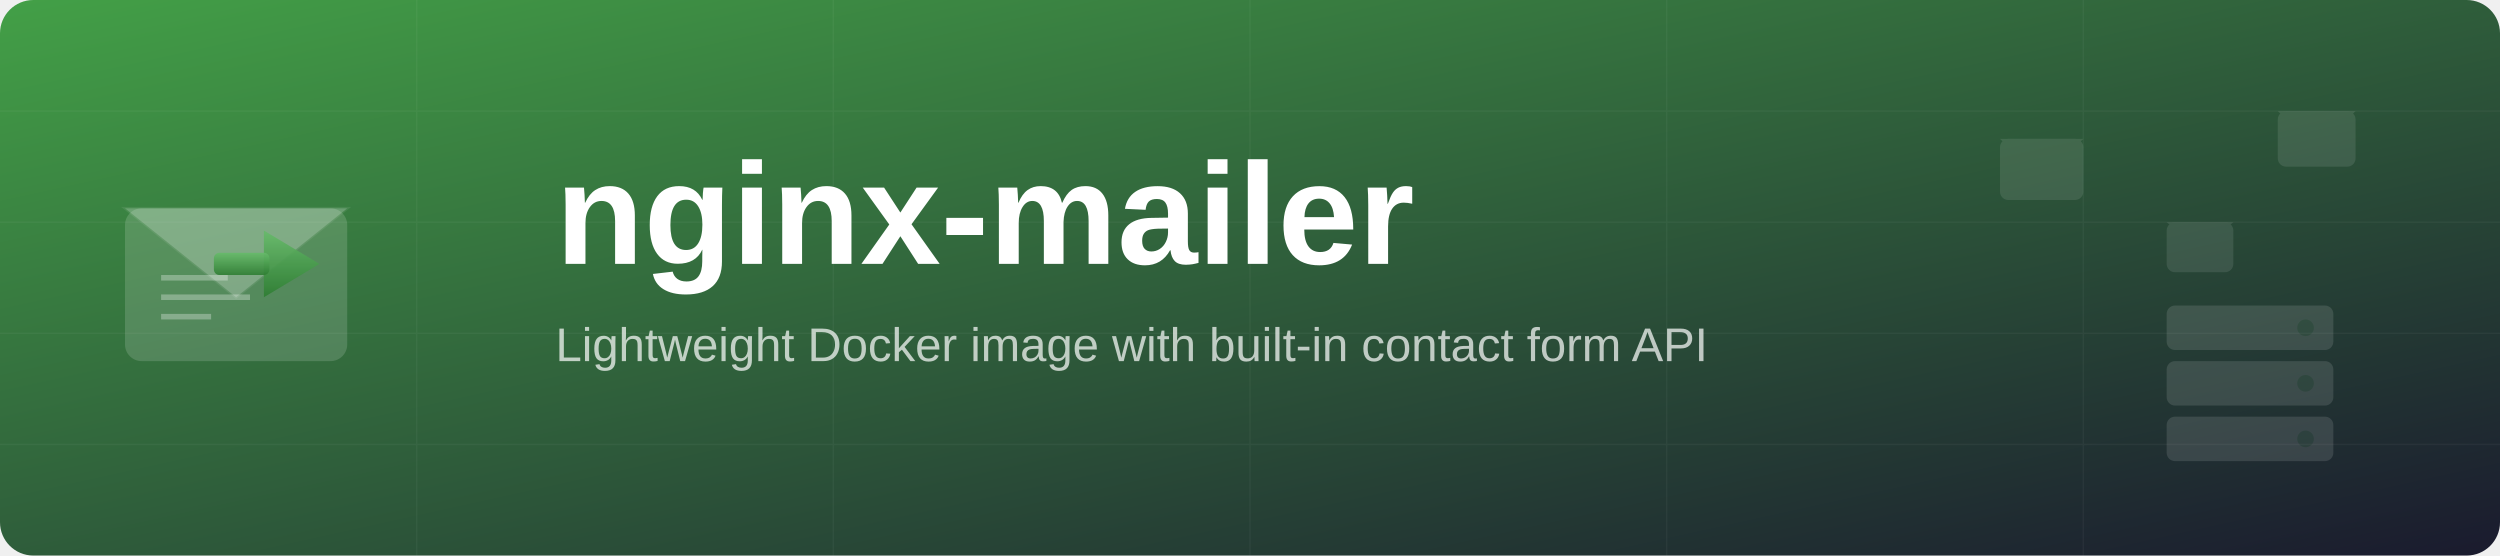
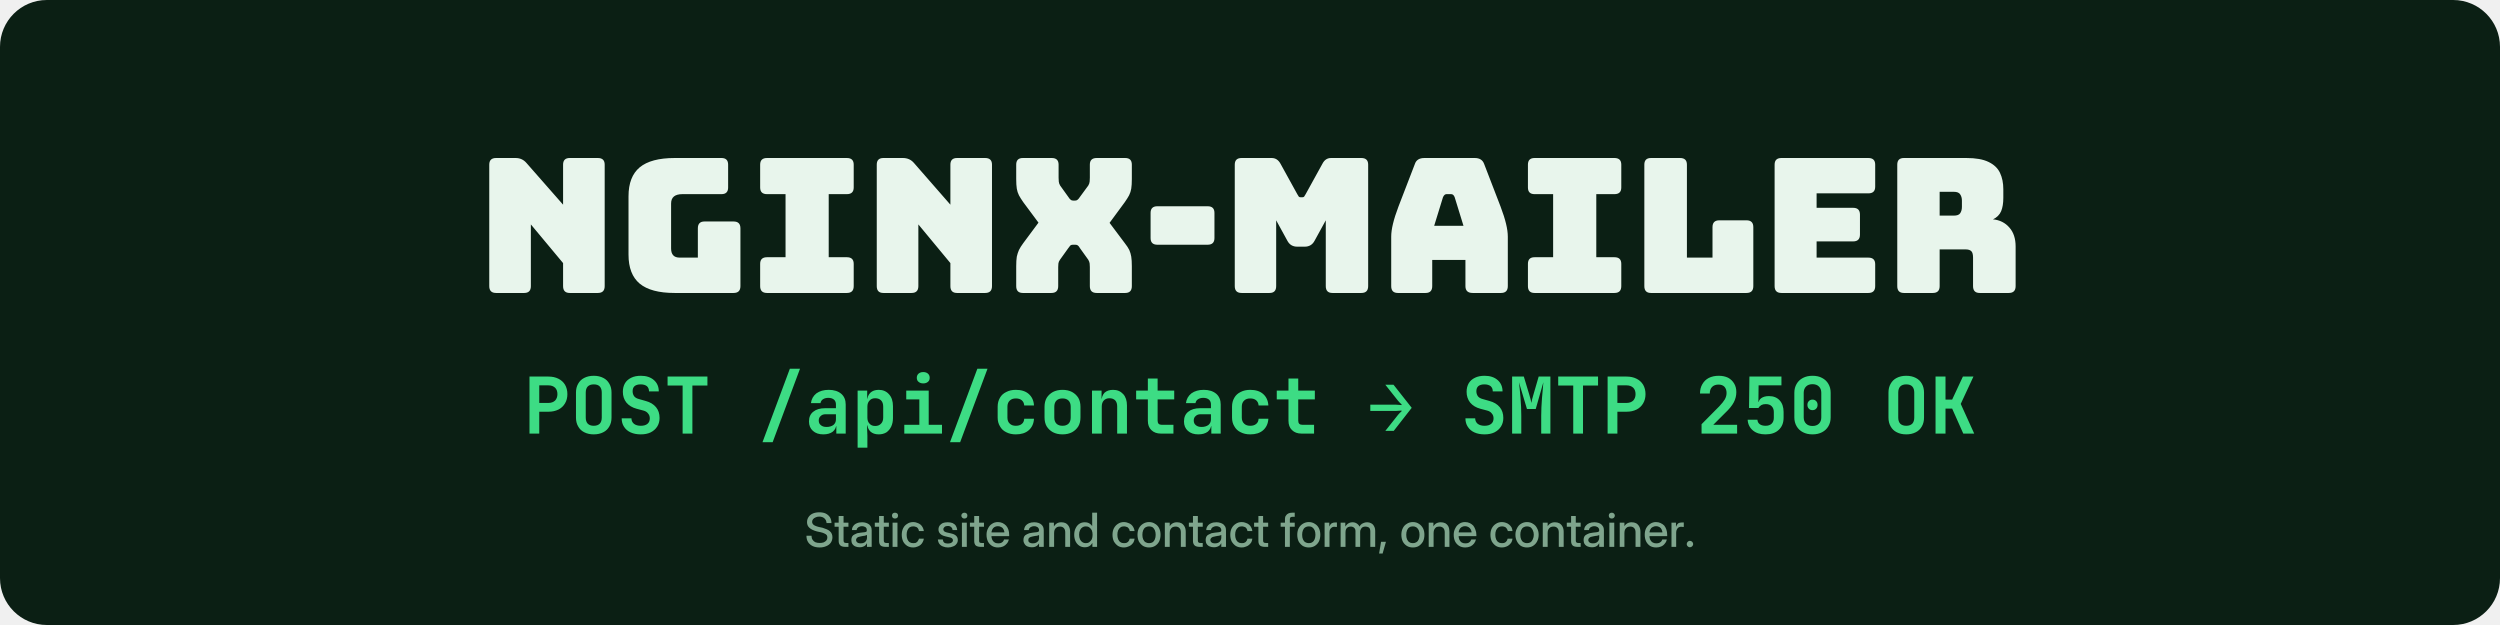
- <svg xmlns="http://www.w3.org/2000/svg" viewBox="0 0 900 200">
+ <svg xmlns="http://www.w3.org/2000/svg" viewBox="0 0 1280 320" width="1280" height="320" role="img" aria-label="nginx-mailer">
  <defs>
-     <linearGradient id="bg" x1="0%" y1="0%" x2="100%" y2="100%">
-       <stop offset="0%" style="stop-color:#43A047" />
-       <stop offset="100%" style="stop-color:#1A1A2E" />
-     </linearGradient>
-     <linearGradient id="accent" x1="0%" y1="0%" x2="0%" y2="100%">
-       <stop offset="0%" style="stop-color:#66BB6A" />
-       <stop offset="100%" style="stop-color:#2E7D32" />
-     </linearGradient>
+     <clipPath id="c">
+       <rect width="1280" height="320" rx="24" />
+     </clipPath>
  </defs>
-   <rect width="900" height="200" rx="12" fill="url(#bg)" />
-   <g stroke="white" stroke-width="0.5" opacity="0.04">
-     <line x1="0" y1="40" x2="900" y2="40" />
-     <line x1="0" y1="80" x2="900" y2="80" />
-     <line x1="0" y1="120" x2="900" y2="120" />
-     <line x1="0" y1="160" x2="900" y2="160" />
-     <line x1="150" y1="0" x2="150" y2="200" />
-     <line x1="300" y1="0" x2="300" y2="200" />
-     <line x1="450" y1="0" x2="450" y2="200" />
-     <line x1="600" y1="0" x2="600" y2="200" />
-     <line x1="750" y1="0" x2="750" y2="200" />
-   </g>
-   <g transform="translate(40, 55)">
-     <rect x="5" y="20" width="80" height="55" rx="6" fill="white" opacity="0.15" />
-     <polygon points="5,20 45,52 85,20" fill="white" opacity="0.25" stroke="white" stroke-width="1" stroke-opacity="0.3" />
-     <g transform="translate(55, 40)" fill="url(#accent)">
-       <polygon points="0,-12 20,0 0,12" opacity="0.9" />
-       <rect x="-18" y="-4" width="20" height="8" rx="2" opacity="0.9" />
-     </g>
-     <line x1="18" y1="45" x2="42" y2="45" stroke="white" stroke-width="2" opacity="0.3" />
-     <line x1="18" y1="52" x2="50" y2="52" stroke="white" stroke-width="2" opacity="0.3" />
-     <line x1="18" y1="59" x2="36" y2="59" stroke="white" stroke-width="2" opacity="0.3" />
-   </g>
-   <text x="200" y="95" font-family="'Segoe UI', 'Helvetica Neue', Arial, sans-serif" font-size="52" font-weight="bold" fill="white">nginx-mailer</text>
-   <text x="200" y="130" font-family="'Segoe UI', 'Helvetica Neue', Arial, sans-serif" font-size="17" fill="white" opacity="0.7">Lightweight Docker image with built-in contact form API</text>
-   <g transform="translate(720, 30)" opacity="0.1" fill="white">
-     <rect x="0" y="20" width="30" height="22" rx="3" />
-     <polygon points="0,20 15,34 30,20" />
-     <rect x="60" y="50" width="24" height="18" rx="3" />
-     <polygon points="60,50 72,60 84,50" />
-     <rect x="100" y="10" width="28" height="20" rx="3" />
-     <polygon points="100,10 114,24 128,10" />
-   </g>
-   <g transform="translate(780, 110)" opacity="0.12" fill="white">
-     <rect x="0" y="0" width="60" height="16" rx="3" />
-     <rect x="0" y="20" width="60" height="16" rx="3" />
-     <rect x="0" y="40" width="60" height="16" rx="3" />
-     <circle cx="50" cy="8" r="3" fill="#4CAF50" opacity="0.6" />
-     <circle cx="50" cy="28" r="3" fill="#4CAF50" opacity="0.6" />
-     <circle cx="50" cy="48" r="3" fill="#4CAF50" opacity="0.6" />
+   <g clip-path="url(#c)">
+     <rect width="1280" height="320" fill="#0b1f14" />
+     <path fill="#e8f5ec" d="m268.4 150l-14.4 0q-3.5 0-3.5-3.5l0-62.2q0-3.4 3.5-3.4l10 0q3.4 0 5.6 2.6l18.7 21.3 0-20.5q0-3.4 3.4-3.4l14.4 0q3.5 0 3.5 3.4l0 62.2q0 3.5-3.5 3.5l-14.4 0q-3.4 0-3.4-3.5l0-11.8-16.5-19.8 0 31.6q0 3.5-3.4 3.5zm107.2 0l-30.2 0q-12.1 0-17.9-4.8-5.7-4.8-5.7-14.8l0-29.9q0-10 5.7-14.8 5.8-4.8 17.9-4.8l24 0q3.4 0 3.4 3.4l0 11.7q0 3.4-3.4 3.4l-20 0q-5.8 0-5.8 4.8l0 23q0 4.7 4.4 4.7l9.3 0 0-15q0-3.5 3.4-3.5l14.9 0q3.5 0 3.5 3.5l0 29.6q0 3.5-3.5 3.5zm17.1 0q-3.5 0-3.5-3.5l0-11.4q0-3.4 3.5-3.4l9.5 0 0-32.3-9.5 0q-3.5 0-3.5-3.4l0-11.7q0-3.4 3.5-3.4l40.9 0q3.5 0 3.5 3.4l0 11.7q0 3.4-3.5 3.4l-9.3 0 0 32.3 9.3 0q3.5 0 3.5 3.4l0 11.4q0 3.5-3.5 3.5zm74 0l-14.4 0q-3.4 0-3.4-3.5l0-62.2q0-3.4 3.4-3.4l10 0q3.5 0 5.7 2.6l18.6 21.3 0-20.5q0-3.4 3.4-3.4l14.4 0q3.5 0 3.5 3.4l0 62.2q0 3.5-3.5 3.5l-14.4 0q-3.4 0-3.4-3.5l0-11.8-16.4-19.8 0 31.6q0 3.5-3.5 3.5zm75.1-3.5q0 3.5-3.5 3.5l-14.6 0q-3.4 0-3.4-3.5l0-10.2q0-3 .3-4.9 .4-1.8 1.1-3.4 .8-1.6 2.2-3.5l7.8-10.5-7.8-10.5q-1.4-2-2.2-3.5-.8-1.6-1.1-3.4-.3-1.9-.3-4.9l0-7.4q0-3.4 3.4-3.4l14.8 0q3.5 0 3.5 3.4l0 6.7q0 .9.1 2 .1 1 .7 2l4.3 6q.5.8 1 1.2 .5.5 1.3.5l1.1 0q.8 0 1.3-.5 .5-.4 1-1.2l4.4-6q.6-1 .7-2 .1-1.1.1-2l0-6.7q0-3.4 3.5-3.4l14.6 0q3.4 0 3.4 3.4l0 7.4q0 3-.3 4.9-.3 1.8-1.1 3.4-.8 1.5-2.2 3.5l-7.8 10.6 7.8 10.4q1.5 1.9 2.3 3.5 .7 1.6 1 3.4 .3 1.9.3 4.9l0 10.2q0 3.5-3.4 3.5l-14.6 0q-3.5 0-3.5-3.5l0-9.5q0-.1 0-.3 0-.9-.1-1.8-.1-.9-.7-1.9l-4.3-6q-.5-.9-1-1.3-.5-.4-1.3-.4l-1.3 0q-.8 0-1.3.4-.4.4-1 1.3l-4.3 6q-.7 1-.8 1.9-.1.9-.1 1.8 0 .2 0 .3zm50.8-21.2q-3.5 0-3.5-3.4l0-12.9q0-3.4 3.5-3.4l25.7 0q3.5 0 3.5 3.4l0 12.9q0 3.4-3.5 3.4zm57.4 24.7l-14.3 0q-3.5 0-3.5-3.5l0-62.2q0-3.4 3.5-3.4l15.4 0q2.9 0 4.5 2.9l8.6 15.6q.5.9.8 1.3 .3.3.9.3l.9 0q.6 0 .9-.3 .3-.4.8-1.3l8.6-15.6q1.5-2.9 4.4-2.9l15.5 0q3.5 0 3.5 3.4l0 62.2q0 3.5-3.5 3.5l-14.8 0q-3.4 0-3.4-3.5l0-33.7-5.7 10.4q-1.6 3.1-5.1 3.1l-3.8 0q-3.5 0-5.1-3.1l-5.7-10.4 0 33.7q0 3.5-3.4 3.5zm83.3-3.5q0 3.5-3.4 3.5l-14.2 0q-3.4 0-3.4-3.5l0-25.3q0-2.9.9-6.6 .9-3.8 2.8-8.8l8.4-21.8q1-3.1 4.9-3.1l25.8 0q3.7 0 4.8 3.1l8.4 21.8q1.9 5 2.8 8.8 .9 3.7.9 6.6l0 25.3q0 3.5-3.5 3.5l-14.5 0q-3.7 0-3.7-3.5l0-13.4-17 0zm5.5-45.5l-4.5 14.6 15 0-4.5-14.6q-.6-1.6-1.8-1.6l-2.4 0q-1.1 0-1.8 1.6zm46.9 49q-3.4 0-3.4-3.5l0-11.4q0-3.4 3.4-3.4l9.5 0 0-32.3-9.5 0q-3.4 0-3.4-3.4l0-11.7q0-3.4 3.4-3.4l40.9 0q3.5 0 3.5 3.4l0 11.7q0 3.4-3.5 3.4l-9.3 0 0 32.3 9.3 0q3.5 0 3.5 3.4l0 11.4q0 3.5-3.5 3.5zm108.5 0l-48.9 0q-3.4 0-3.4-3.5l0-62.2q0-3.4 3.4-3.4l14.9 0q3.5 0 3.5 3.4l0 47.6 13.1 0 0-15.6q0-3.5 3.5-3.5l13.9 0q3.5 0 3.5 3.5l0 30.2q0 3.5-3.5 3.5zm62.4 0l-44.5 0q-3.5 0-3.5-3.5l0-62.2q0-3.4 3.5-3.4l44.5 0q3.5 0 3.5 3.4l0 11.3q0 3.4-3.5 3.4l-26.5 0 0 7.4 18.7 0q3.5 0 3.5 3.5l0 10.2q0 3.5-3.5 3.5l-18.7 0 0 8.3 26.5 0q3.5 0 3.5 3.4l0 11.2q0 3.5-3.5 3.5zm33 0l-14.8 0q-3.4 0-3.4-3.5l0-62.2q0-3.4 3.4-3.4l32 0q7.2 0 11.3 2 4.2 2 5.9 5.6 1.7 3.6 1.7 8.4l0 4.4q0 4.1-1.1 6.8-1.2 2.8-4.2 4.2 5.2.5 8.4 4.2 3.2 3.6 3.2 9.7l0 20.3q0 3.5-3.5 3.5l-14.9 0q-3.4 0-3.4-3.5l0-14.6q0-2.3-.8-3.2-.9-1-2.9-1l-13.4 0 0 18.8q0 3.5-3.5 3.5zm3.5-51.8l0 12.2 7.2 0q2.5 0 3.3-1.2 .9-1.3.9-3.3l0-3.2q0-1.9-.9-3.2-.8-1.3-3.3-1.3z" />
+     <path fill="#3ddc84" d="m271.1 222l0-29.2 9.7 0q2.9 0 5.1 1.1 2.2 1.1 3.4 3.1 1.2 2.1 1.2 4.8 0 2.7-1.2 4.7-1.2 2.1-3.4 3.2-2.2 1.1-5.1 1.1l-4.7 0 0 11.2zm5-15.7l4.7 0q2.1 0 3.4-1.2 1.2-1.3 1.2-3.3 0-2.1-1.2-3.3-1.3-1.2-3.4-1.2l-4.7 0zm27.9 16.1q-2.8 0-4.9-1.1-2-1-3.1-3-1.1-1.9-1.1-4.5l0-12.8q0-2.6 1.1-4.5 1.1-2 3.1-3 2.1-1.1 4.9-1.1 2.8 0 4.9 1.1 2 1 3.1 3 1.1 1.9 1.1 4.5l0 12.8q0 2.6-1.1 4.5-1.1 2-3.1 3-2.1 1.1-4.9 1.1zm0-4.4q2 0 3.1-1.1 1-1.1 1-3.1l0-12.8q0-2-1-3.1-1-1.1-3.1-1.1-2 0-3.1 1.1-1 1.1-1 3.1l0 12.8q0 2 1 3.1 1.1 1.1 3.1 1.1zm24.1 4.4q-3 0-5.2-1-2.2-1-3.4-2.9-1.2-1.8-1.2-4.3l5 0q0 1.7 1.3 2.8 1.3 1 3.5 1 2.2 0 3.4-1 1.2-1 1.2-2.8 0-1.5-.9-2.5-.8-1.1-2.4-1.5l-3.4-.9q-3.4-.9-5.3-3.2-1.8-2.3-1.8-5.5 0-2.5 1.1-4.4 1.1-1.8 3.2-2.8 2-1 4.9-1 4.2 0 6.7 2.2 2.5 2.2 2.5 5.8l-5 0q0-1.7-1.1-2.7-1.2-.9-3.2-.9-2 0-3.1.9-1 .9-1 2.6 0 1.5.8 2.6 .8 1 2.4 1.4l3.5 1q3.4.9 5.3 3.2 1.8 2.2 1.8 5.5 0 2.5-1.2 4.4-1.2 1.9-3.4 3-2.1 1-5 1zm21.4-.4l0-24.6-7.7 0 0-4.6 20.4 0 0 4.6-7.7 0 0 24.6zm40.9 4.4l14-37.6 5.2 0-14 37.6zm31.1-4q-3.3 0-5.3-1.8-2-1.8-2-4.8 0-3.3 2.2-5 2.2-1.8 6.1-1.8l5.5 0 0-1.9q0-1.6-1-2.5-1.1-.9-2.9-.9-1.6 0-2.7.7-1.1.7-1.3 2l-4.9 0q.4-3.1 2.8-5 2.5-1.8 6.3-1.8 4 0 6.4 2 2.3 2 2.3 5.5l0 14.9-4.8 0 0-3.8-.9 0 .9-1.1q0 2.4-1.8 3.9-1.8 1.4-4.9 1.4zm1.7-3.8q2.1 0 3.5-1 1.3-1.1 1.3-2.8l0-2.7-5.4 0q-1.5 0-2.4.9-1 .8-1 2.3 0 1.6 1.1 2.4 1 .9 2.9.9zm15.9 10.6l0-29.2 4.9 0 0 4.2 1.1 0-1.1 1.2q0-2.7 1.6-4.3 1.6-1.5 4.3-1.5 3.3 0 5.3 2.3 2 2.2 2 6.1l0 6q0 2.5-.9 4.4-.9 1.9-2.5 3-1.7 1-3.9 1-2.7 0-4.3-1.5-1.6-1.6-1.6-4.3l1.1 1.2-1.2 0 .2 5.2 0 6.2zm9-11.1q1.9 0 3-1.2 1.1-1.1 1.1-3.1l0-5.6q0-2.1-1.1-3.2-1.1-1.1-3-1.1-1.9 0-2.9 1.2-1.1 1.1-1.1 3.1l0 5.6q0 2 1.1 3.1 1 1.2 2.9 1.2zm14.9 3.9l0-4.5 7.7 0 0-13-6.7 0 0-4.5 11.5 0 0 17.5 6.8 0 0 4.5zm9.7-25.7q-1.5 0-2.4-.8-.9-.7-.9-2.1 0-1.3.9-2.1 .9-.8 2.4-.8 1.5 0 2.4.8 .9.8.9 2.1 0 1.4-.9 2.1-.9.8-2.4.8zm13.7 30.1l14-37.6 5.2 0-14 37.6zm33.7-4q-2.8 0-4.9-1.1-2.1-1-3.2-3-1.2-1.9-1.2-4.5l0-5.6q0-2.6 1.2-4.6 1.1-1.9 3.2-2.9 2.1-1.1 4.9-1.1 4.2 0 6.6 2.1 2.5 2.2 2.7 5.9l-5 0q-.1-1.7-1.3-2.7-1.1-.9-3-.9-2 0-3.1 1.1-1.2 1.1-1.2 3.1l0 5.6q0 2 1.2 3.1 1.1 1.1 3.1 1.1 1.9 0 3-.9 1.2-.9 1.3-2.7l5 0q-.2 3.7-2.7 5.9-2.4 2.1-6.6 2.1zm23.9 0q-2.8 0-4.9-1.1-2-1.1-3.2-3-1.1-1.9-1.1-4.6l0-5.4q0-2.7 1.1-4.6 1.2-1.9 3.2-3 2.1-1.1 4.9-1.1 2.8 0 4.9 1.1 2 1.1 3.2 3 1.1 1.9 1.1 4.6l0 5.4q0 2.7-1.1 4.6-1.2 1.9-3.2 3-2.1 1.1-4.9 1.1zm0-4.4q2 0 3.1-1.1 1.1-1.1 1.1-3.2l0-5.4q0-2.1-1.1-3.2-1.1-1.1-3.1-1.1-2 0-3.1 1.1-1.1 1.1-1.1 3.2l0 5.4q0 2.1 1.1 3.2 1.1 1.1 3.1 1.1zm15.1 4l0-22 4.9 0 0 4.2 1.3 0-1.3 1.2q0-2.7 1.5-4.3 1.6-1.5 4.4-1.5 3.2 0 5.2 2.2 1.9 2.1 1.9 5.8l0 14.4-5 0 0-13.9q0-2-1-3.1-1.1-1.1-3-1.1-1.8 0-2.9 1.2-1 1.1-1 3.1l0 13.8zm35.3 0q-3.1 0-4.9-1.8-1.8-1.7-1.8-4.8l0-10.9-6 0 0-4.5 6 0 0-6.2 5 0 0 6.2 8.5 0 0 4.5-8.5 0 0 10.9q0 2.1 2.1 2.1l6 0 0 4.5zm19.1.4q-3.3 0-5.3-1.8-2-1.8-2-4.8 0-3.3 2.2-5 2.2-1.8 6.1-1.8l5.5 0 0-1.9q0-1.6-1-2.5-1.1-.9-2.9-.9-1.6 0-2.7.7-1.1.7-1.3 2l-4.9 0q.4-3.1 2.8-5 2.5-1.8 6.3-1.8 4 0 6.4 2 2.3 2 2.3 5.5l0 14.9-4.8 0 0-3.8-.9 0 .9-1.1q0 2.4-1.8 3.9-1.8 1.4-4.9 1.4zm1.7-3.8q2.1 0 3.5-1 1.3-1.1 1.3-2.8l0-2.7-5.4 0q-1.5 0-2.4.9-1 .8-1 2.3 0 1.6 1.1 2.4 1 .9 2.9.9zm24.9 3.8q-2.8 0-4.9-1.1-2.1-1-3.2-3-1.2-1.9-1.2-4.5l0-5.6q0-2.6 1.2-4.6 1.1-1.9 3.2-2.9 2.1-1.1 4.9-1.1 4.2 0 6.6 2.1 2.5 2.2 2.7 5.9l-5 0q-.1-1.7-1.3-2.7-1.1-.9-3-.9-2 0-3.1 1.1-1.2 1.1-1.2 3.1l0 5.6q0 2 1.2 3.1 1.1 1.1 3.1 1.1 1.9 0 3-.9 1.2-.9 1.3-2.7l5 0q-.2 3.7-2.7 5.9-2.4 2.1-6.6 2.1zm26.3-.4q-3.1 0-4.9-1.8-1.8-1.7-1.8-4.8l0-10.9-6 0 0-4.5 6 0 0-6.2 5 0 0 6.2 8.5 0 0 4.5-8.5 0 0 10.9q0 2.1 2.1 2.1l6 0 0 4.5zm42.9-1.4l6.5-8.2q.4-.5.9-1 .5-.5.9-.8l0-.4q-.5.1-1.3.1-.8.1-1.5.1l-13.2 0 0-3.2 13.2 0q.7 0 1.5.1 .8 0 1.3.1l0-.4q-.3-.2-.8-.7-.5-.5-1-1.1l-6.5-8.2 4.2 0 9.3 11.8-9.2 11.8zm50.8 1.8q-3 0-5.2-1-2.2-1-3.4-2.9-1.2-1.8-1.2-4.3l5 0q0 1.7 1.3 2.8 1.3 1 3.5 1 2.2 0 3.4-1 1.2-1 1.2-2.8 0-1.5-.9-2.5-.8-1.1-2.4-1.5l-3.4-.9q-3.4-.9-5.3-3.2-1.8-2.3-1.8-5.5 0-2.5 1.1-4.4 1.1-1.8 3.2-2.8 2-1 4.9-1 4.2 0 6.7 2.2 2.5 2.2 2.5 5.8l-5 0q0-1.7-1.1-2.7-1.2-.9-3.2-.9-2 0-3.1.9-1 .9-1 2.6 0 1.5.8 2.6 .8 1 2.4 1.4l3.5 1q3.4.9 5.3 3.2 1.8 2.2 1.8 5.5 0 2.5-1.2 4.4-1.2 1.9-3.4 3-2.1 1-5 1zm14.1-.4l0-29.2 6 0 2.8 9.3q.4 1.4.7 2.5 .3 1.2.4 1.7 .1-.5.3-1.7 .3-1.1.7-2.5l2.7-9.3 6 0 0 29.2-4.7 0 0-9.1q0-2 .1-4.3 .1-2.4.3-4.8 .2-2.3.4-4.5 .2-2.1.3-3.6l-3.9 13.7-4.5 0-4.1-13.7q.2 1.5.4 3.5 .2 2.1.4 4.4 .2 2.4.3 4.8 .1 2.4.1 4.5l0 9.1zm31.3 0l0-24.6-7.7 0 0-4.6 20.4 0 0 4.6-7.7 0 0 24.6zm17.6 0l0-29.2 9.7 0q2.9 0 5.1 1.1 2.2 1.1 3.4 3.1 1.2 2.1 1.2 4.8 0 2.7-1.2 4.7-1.2 2.1-3.4 3.2-2.2 1.1-5.1 1.1l-4.7 0 0 11.2zm5-15.7l4.7 0q2.1 0 3.4-1.2 1.2-1.3 1.2-3.3 0-2.1-1.2-3.3-1.3-1.2-3.4-1.2l-4.7 0zm43.1 15.7l0-4.8 9.1-9.2q1.9-2 2.8-3.5 .9-1.6.9-3.3 0-2-1.1-3.2-1.1-1.1-3-1.1-2.1 0-3.3 1.2-1.2 1.2-1.2 3.4l-5 0q0-2.8 1.2-4.8 1.2-2.1 3.3-3.2 2.2-1.1 5.1-1.1 2.7 0 4.8 1 2 1.1 3.1 3 1.1 1.8 1.1 4.4 0 2.7-1.3 5.2-1.4 2.6-4.5 5.5l-6 6 12.2 0 0 4.5zm32.7.4q-4 0-6.4-2-2.5-2.1-2.7-5.5l5 0q.1 1.5 1.2 2.3 1.1.8 3 .8 2 0 3.1-1.1 1.1-1.1 1.1-3l0-2.9q0-1.9-1.1-3-1-1.1-3.1-1.1-1.3 0-2.2.5-1 .6-1.5 1.5l-4.8 0 .2-16.1 16.4 0 0 4.5-11.7 0-.1 8.5 1.2 0-1.2 1q0-1.8 1.4-2.9 1.5-1.1 4-1.1 3.5 0 5.5 2.2 2 2.2 2 6l0 2.9q0 3.9-2.5 6.2-2.4 2.3-6.8 2.3zm24.1 0q-2.8 0-4.9-1.1-2.1-1.1-3.2-3-1.2-2-1.2-4.6l0-12.6q0-2.6 1.2-4.6 1.1-1.9 3.2-3 2.1-1.1 4.9-1.1 2.9 0 4.9 1.1 2.1 1.1 3.2 3 1.2 2 1.2 4.6l0 12.6q0 2.6-1.2 4.6-1.1 1.9-3.2 3-2.1 1.1-4.9 1.1zm0-4.3q2.1 0 3.3-1.2 1.2-1.2 1.2-3.2l0-12.6q0-2-1.2-3.2-1.2-1.2-3.3-1.2-2.1 0-3.3 1.2-1.2 1.2-1.2 3.2l0 12.6q0 2 1.2 3.2 1.2 1.2 3.3 1.2zm0-8.1q-1.2 0-1.9-.8-.7-.7-.7-1.9 0-1.2.7-1.9 .7-.8 1.9-.8 1.2 0 1.9.8 .7.7.7 1.9 0 1.2-.7 1.9-.7.8-1.9.8zm48 12.4q-2.8 0-4.9-1.1-2-1-3.1-3-1.1-1.9-1.1-4.5l0-12.8q0-2.6 1.1-4.5 1.1-2 3.1-3 2.1-1.1 4.9-1.1 2.8 0 4.9 1.1 2 1 3.1 3 1.1 1.9 1.1 4.5l0 12.8q0 2.6-1.1 4.5-1.1 2-3.1 3-2.1 1.1-4.9 1.1zm0-4.4q2 0 3.1-1.1 1-1.1 1-3.1l0-12.8q0-2-1-3.1-1-1.1-3.1-1.1-2 0-3.1 1.1-1 1.1-1 3.1l0 12.8q0 2 1 3.1 1.1 1.1 3.1 1.1zm15 4l0-29.2 5.1 0 0 11.8 3.4 0 5.5-11.8 5.4 0-6.5 14 6.9 15.2-5.6 0-5.7-12.8-3.4 0 0 12.8z" />
+     <path fill="#7fa58d" d="m419.7 280.3q-2.1 0-3.6-.7-1.6-.8-2.4-2.1-.8-1.3-.8-3.2l2.6 0q0 1.2.5 2 .5.8 1.4 1.3 1 .4 2.3.4 1.1 0 2-.3 .9-.4 1.4-1 .5-.6.5-1.5 0-.7-.3-1.2-.4-.5-1.1-.8-.7-.4-2-.7l-1.9-.4q-2.6-.7-3.8-1.8-1.3-1.1-1.3-2.9 0-1.6.8-2.7 .8-1.2 2.2-1.8 1.4-.6 3.3-.6 1.9 0 3.2.6 1.4.7 2.2 1.9 .8 1.3.8 3l-2.5 0q-.1-1.5-1.1-2.4-1-.9-2.7-.9-1 0-1.8.4-.8.3-1.3.9-.5.6-.5 1.4 0 .7.4 1.1 .3.5 1 .8 .8.4 2 .7l1.9.4q1.3.4 2.2.8 1 .4 1.6 1 .7.6 1 1.4 .3.7.3 1.7 0 1.5-.8 2.7-.8 1.2-2.3 1.8-1.5.7-3.4.7zm14.7-12.7l0 2.1-7.1 0 0-2.1zm-5-3.4l2.5 0 0 12.5q0 .7.3 1 .3.3 1 .3 .3 0 .6 0 .4 0 .6 0l0 2q-.3 0-.7 0-.4 0-.8 0-1.8 0-2.6-.7-.9-.8-.9-2.3zm10.8 16q-1.3 0-2.2-.4-1-.4-1.6-1.3-.5-.8-.5-2 0-1.1.4-1.8 .4-.7 1.1-1 .7-.4 1.5-.7 .9-.2 1.9-.3 1.1-.1 1.8-.2 .7-.1 1-.3 .2-.2.2-.6l0-.1q0-.6-.2-1.1-.3-.5-.9-.7-.6-.3-1.4-.3-.7 0-1.3.3-.6.2-1 .7-.4.4-.4 1l-2.4 0q0-1.2.7-2.1 .6-.9 1.8-1.4 1.1-.5 2.7-.5 1.1 0 2 .3 .9.3 1.6.8 .6.6 1 1.3 .3.8.3 1.7l0 8.5-2.4 0 0-1.8-.1 0q-.2.5-.7 1-.4.4-1.2.7-.7.3-1.7.3zm.5-2q1.1 0 1.8-.4 .7-.4 1-1 .4-.7.4-1.4l0-1.5q-.2.1-.5.2-.2.1-.7.2-.4.1-.8.1-.5.1-1 .2-.7.1-1.3.3-.6.2-.9.6-.4.4-.4 1 0 .5.3.9 .3.4.8.6 .5.2 1.3.2zm14.4-10.6l0 2.1-7.2 0 0-2.1zm-5-3.4l2.4 0 0 12.5q0 .7.3 1 .3.3 1 .3 .3 0 .7 0 .3 0 .6 0l0 2q-.4 0-.8 0-.4 0-.8 0-1.8 0-2.6-.7-.8-.8-.8-2.3zm6.9 15.8l0-12.4 2.5 0 0 12.4zm1.2-14.5q-.6 0-1.1-.4-.4-.5-.4-1.1 0-.7.4-1.1 .5-.4 1.1-.4 .7 0 1.2.4 .4.4.4 1.1 0 .6-.4 1.1-.5.4-1.2.4zm9.4 14.8q-1.8 0-3.1-.8-1.4-.9-2.1-2.3-.7-1.5-.7-3.4 0-1.9.7-3.3 .7-1.5 2.1-2.3 1.3-.9 3.1-.9 1.1 0 2 .4 1 .3 1.7.9 .7.6 1.1 1.4 .5.9.6 1.9l-2.5 0q-.1-.6-.3-1-.2-.4-.6-.8-.4-.3-.9-.4-.5-.2-1.1-.2-1.1 0-1.9.5-.7.6-1.1 1.5-.4 1-.4 2.3 0 1.3.4 2.3 .4 1 1.1 1.5 .8.5 1.9.5 .6 0 1.1-.1 .5-.2.8-.5 .4-.3.6-.8 .3-.4.4-.9l2.5 0q-.1.9-.6 1.8-.4.8-1.1 1.4-.7.6-1.7.9-.9.4-2 .4zm17.8 0q-1.4 0-2.6-.5-1.1-.4-1.8-1.3-.7-.9-.8-2.3l2.5 0q.1 1 .7 1.6 .7.5 1.9.5 1.2 0 1.9-.5 .7-.4.7-1.2 0-.6-.5-1-.5-.4-1.3-.5l-2.1-.5q-1.7-.4-2.6-1.3-.9-.9-.9-2.2 0-1.1.6-2 .6-.8 1.6-1.3 1.1-.4 2.5-.4 1.4 0 2.5.4 1.1.5 1.7 1.4 .6 1 .7 2.2l-2.4 0q0-.9-.7-1.5-.6-.6-1.7-.6-1.1 0-1.7.5-.6.5-.6 1.2 0 .6.4 1 .5.4 1.3.6l2.2.5q1.8.4 2.6 1.2 .9.8.9 2.2 0 1.2-.7 2-.6.9-1.8 1.3-1.1.5-2.5.5zm7.1-.3l0-12.4 2.5 0 0 12.4zm1.3-14.5q-.7 0-1.1-.4-.5-.5-.5-1.1 0-.7.5-1.1 .4-.4 1.1-.4 .6 0 1.1.4 .4.4.4 1.1 0 .6-.4 1.1-.5.4-1.1.4zm10 2.1l0 2.1-7.2 0 0-2.1zm-5-3.4l2.5 0 0 12.5q0 .7.2 1 .3.3 1.1.3 .2 0 .6 0 .3 0 .6 0l0 2q-.3 0-.8 0-.4 0-.8 0-1.7 0-2.6-.7-.8-.8-.8-2.3zm12.2 16.1q-1.8 0-3.1-.8-1.4-.9-2.1-2.3-.7-1.5-.7-3.4 0-1.9.8-3.3 .7-1.5 2-2.3 1.3-.9 3-.9 1.3 0 2.4.5 1 .5 1.8 1.3 .8.9 1.2 2.1 .4 1.2.4 2.6l0 .7-10.5 0 0-1.9 9.2 0-1.1.6q0-1.2-.4-2-.4-.9-1.2-1.3-.8-.5-1.8-.5-1 0-1.8.5-.7.4-1.1 1.3-.4.8-.4 2l0 1q0 1.2.4 2.1 .4.9 1.2 1.4 .7.5 1.9.5 .8 0 1.4-.2 .6-.3 1-.7 .4-.5.6-1.1l2.4 0q-.2 1.2-1 2.1-.8 1-1.9 1.5-1.2.5-2.6.5zm17.3-.1q-1.2 0-2.2-.4-1-.4-1.5-1.3-.6-.8-.6-2 0-1.1.4-1.8 .4-.7 1.1-1 .7-.4 1.6-.7 .9-.2 1.8-.3 1.2-.1 1.8-.2 .7-.1 1-.3 .3-.2.3-.6l0-.1q0-.6-.3-1.1-.3-.5-.9-.7-.5-.3-1.3-.3-.8 0-1.4.3-.6.2-1 .7-.3.4-.4 1l-2.4 0q.1-1.2.7-2.1 .7-.9 1.8-1.4 1.2-.5 2.7-.5 1.2 0 2.1.3 .9.3 1.5.8 .7.6 1 1.3 .3.8.3 1.7l0 8.5-2.4 0 0-1.8 0 0q-.3.5-.8 1-.4.4-1.1.7-.7.3-1.8.3zm.5-2q1.1 0 1.8-.4 .7-.4 1.1-1 .3-.7.3-1.4l0-1.5q-.1.1-.4.2-.3.1-.7.2-.4.1-.9.1-.5.1-1 .2-.6.1-1.2.3-.6.2-1 .6-.3.4-.3 1 0 .5.2.9 .3.4.9.6 .5.2 1.2.2zm10.9-5.3l0 7.1-2.5 0 0-12.4 2.4 0 0 3.1-.5 0q.6-1.7 1.7-2.5 1-.8 2.6-.8 1.3 0 2.3.5 1 .6 1.6 1.7 .6 1.1.6 2.7l0 7.7-2.5 0 0-7.4q0-1.5-.7-2.2-.7-.8-2-.8-.9 0-1.5.3-.7.4-1.1 1.1-.4.7-.4 1.9zm15.7 7.3q-1.6 0-2.8-.8-1.2-.8-1.9-2.2-.7-1.5-.7-3.4 0-1.9.7-3.3 .7-1.5 1.9-2.3 1.2-.8 2.8-.8 .8 0 1.5.2 .7.2 1.3.7 .6.4 1 1.1l0 0 0-6.9 2.5 0 0 17.5-2.4 0 0-1.9-.1 0q-.4.7-1 1.2-.6.5-1.3.7-.7.2-1.5.2zm.5-2.1q1.1 0 1.8-.5 .8-.6 1.3-1.5 .4-1 .4-2.3 0-1.3-.4-2.3-.5-.9-1.3-1.5-.7-.5-1.8-.5-1 0-1.7.5-.8.5-1.2 1.4-.5 1-.5 2.4 0 1.4.5 2.4 .4.9 1.2 1.4 .7.5 1.7.5zm19.6 2.2q-1.8 0-3.1-.8-1.3-.9-2.1-2.3-.7-1.5-.7-3.4 0-1.9.7-3.3 .8-1.5 2.1-2.3 1.3-.9 3.1-.9 1.1 0 2 .4 1 .3 1.7.9 .7.6 1.1 1.4 .5.9.6 1.9l-2.5 0q0-.6-.3-1-.2-.4-.6-.8-.4-.3-.9-.4-.5-.2-1.1-.2-1.1 0-1.8.5-.8.6-1.2 1.5-.4 1-.4 2.3 0 1.3.4 2.3 .4 1 1.2 1.5 .7.5 1.8.5 .6 0 1.1-.1 .5-.2.9-.5 .3-.3.6-.8 .2-.4.3-.9l2.5 0q-.1.9-.5 1.8-.5.8-1.2 1.4-.7.6-1.7.9-.9.4-2 .4zm12.8 0q-1.7 0-3.1-.8-1.3-.9-2.1-2.3-.7-1.5-.7-3.4 0-1.9.7-3.3 .8-1.5 2.1-2.3 1.4-.9 3.1-.9 1.8 0 3.1.9 1.4.8 2.1 2.3 .7 1.4.7 3.3 0 1.9-.7 3.4-.7 1.4-2.1 2.3-1.3.8-3.1.8zm0-2.2q1.1 0 1.9-.5 .7-.5 1.1-1.5 .4-1 .4-2.3 0-1.3-.4-2.3-.4-.9-1.1-1.5-.8-.5-1.9-.5-1 0-1.8.5-.8.5-1.2 1.5-.4 1-.4 2.3 0 1.4.4 2.3 .4 1 1.2 1.5 .8.5 1.8.5zm10.6-5.2l0 7.1-2.5 0 0-12.4 2.5 0 0 3.1-.6 0q.6-1.7 1.7-2.5 1.1-.8 2.6-.8 1.3 0 2.3.5 1 .6 1.6 1.7 .6 1.1.6 2.7l0 7.7-2.5 0 0-7.4q0-1.5-.7-2.2-.7-.8-2-.8-.8 0-1.5.3-.7.4-1.1 1.1-.4.7-.4 1.9zm16.9-5.3l0 2.1-7.1 0 0-2.1zm-5-3.4l2.5 0 0 12.5q0 .7.3 1 .3.3 1 .3 .3 0 .6 0 .4 0 .6 0l0 2q-.3 0-.7 0-.4 0-.8 0-1.8 0-2.6-.7-.9-.8-.9-2.3zm10.8 16q-1.3 0-2.2-.4-1-.4-1.6-1.3-.5-.8-.5-2 0-1.1.4-1.8 .4-.7 1.1-1 .7-.4 1.5-.7 .9-.2 1.9-.3 1.1-.1 1.8-.2 .7-.1 1-.3 .3-.2.3-.6l0-.1q0-.6-.3-1.1-.3-.5-.9-.7-.6-.3-1.3-.3-.8 0-1.4.3-.6.2-1 .7-.3.4-.4 1l-2.4 0q0-1.2.7-2.1 .6-.9 1.8-1.4 1.1-.5 2.7-.5 1.1 0 2 .3 1 .3 1.6.8 .6.6 1 1.3 .3.8.3 1.7l0 8.5-2.4 0 0-1.8-.1 0q-.2.5-.7 1-.4.4-1.2.7-.7.3-1.7.3zm.5-2q1.1 0 1.8-.4 .7-.4 1-1 .4-.7.4-1.4l0-1.5q-.2.1-.5.2-.2.1-.7.2-.4.1-.8.1-.5.1-1 .2-.7.1-1.3.3-.6.2-.9.6-.4.4-.4 1 0 .5.3.9 .3.4.8.6 .6.2 1.3.2zm13.7 2.1q-1.8 0-3.1-.8-1.3-.9-2.1-2.3-.7-1.5-.7-3.4 0-1.9.7-3.3 .8-1.5 2.1-2.3 1.3-.9 3.1-.9 1.1 0 2 .4 1 .3 1.7.9 .7.6 1.1 1.4 .5.9.6 1.9l-2.5 0q-.1-.6-.3-1-.2-.4-.6-.8-.4-.3-.9-.4-.5-.2-1.1-.2-1.1 0-1.8.5-.8.6-1.2 1.5-.4 1-.4 2.3 0 1.3.4 2.3 .4 1 1.2 1.5 .7.5 1.8.5 .6 0 1.1-.1 .5-.2.9-.5 .3-.3.6-.8 .2-.4.3-.9l2.5 0q-.1.9-.5 1.8-.5.8-1.2 1.4-.7.6-1.7.9-.9.4-2 .4zm13.5-12.7l0 2.1-7.2 0 0-2.1zm-5-3.4l2.4 0 0 12.5q0 .7.3 1 .3.3 1.1.3 .2 0 .6 0 .3 0 .6 0l0 2q-.3 0-.8 0-.4 0-.8 0-1.7 0-2.6-.7-.8-.8-.8-2.3zm18.6 3.4l0 2.1-7.2 0 0-2.1zm-5 12.4l0-14.4q0-1 .5-1.6 .4-.7 1.2-1.1 .8-.4 1.9-.4 .4 0 .9 0 .4 0 .5 0l0 2.1q-.1 0-.5 0-.3 0-.6 0-.7 0-1.1.3-.3.3-.3 1.1l0 14zm12.2.3q-1.7 0-3.1-.8-1.3-.9-2.1-2.3-.7-1.5-.7-3.4 0-1.9.7-3.3 .8-1.5 2.1-2.3 1.4-.9 3.1-.9 1.8 0 3.1.9 1.4.8 2.1 2.3 .7 1.4.7 3.3 0 1.9-.7 3.4-.7 1.4-2.1 2.3-1.3.8-3.1.8zm0-2.2q1.1 0 1.8-.5 .8-.5 1.2-1.5 .4-1 .4-2.3 0-1.3-.4-2.3-.4-.9-1.2-1.5-.7-.5-1.8-.5-1 0-1.8.5-.8.5-1.2 1.5-.4 1-.4 2.3 0 1.4.4 2.3 .4 1 1.2 1.5 .8.5 1.8.5zm8.1 1.9l0-12.4 2.4 0 0 2 0 0q.4-1 1.1-1.6 .8-.5 1.9-.5 .3 0 .6 0 .2 0 .3 0l0 2.3q-.1 0-.5 0-.3-.1-.8-.1-.7 0-1.2.3-.6.4-1 1-.3.7-.3 1.7l0 7.3zm8.2 0l0-12.4 2.4 0 0 2.6-.3 0q.4-.9 1-1.5 .6-.7 1.4-1 .7-.3 1.6-.3 1.4 0 2.4.8 1.1.8 1.3 2l-.4 0q.3-.8.8-1.4 .6-.7 1.5-1 .8-.4 1.9-.4 1.1 0 2 .5 1 .5 1.5 1.5 .6 1 .6 2.5l0 8.1-2.5 0 0-7.9q0-1.4-.7-2-.8-.5-1.8-.5-.8 0-1.4.3-.6.3-.9 1-.4.6-.4 1.4l0 7.7-2.4 0 0-8.1q0-1.1-.7-1.7-.7-.6-1.7-.6-.7 0-1.4.3-.6.3-1 1-.3.7-.3 1.6l0 7.5zm19.7 3.4l1-6 2.5 0-1.7 6zm17.3-3.1q-1.8 0-3.1-.8-1.4-.9-2.1-2.3-.7-1.5-.7-3.4 0-1.9.7-3.3 .7-1.5 2.1-2.3 1.3-.9 3.1-.9 1.8 0 3.1.9 1.3.8 2.1 2.3 .7 1.4.7 3.3 0 1.9-.7 3.4-.8 1.4-2.1 2.3-1.3.8-3.1.8zm0-2.2q1 0 1.8-.5 .8-.5 1.2-1.5 .4-1 .4-2.3 0-1.3-.4-2.3-.4-.9-1.2-1.5-.8-.5-1.8-.5-1.1 0-1.8.5-.8.5-1.2 1.5-.4 1-.4 2.3 0 1.4.4 2.3 .4 1 1.2 1.5 .7.5 1.8.5zm10.6-5.2l0 7.1-2.5 0 0-12.4 2.4 0 0 3.1-.6 0q.7-1.7 1.7-2.5 1.1-.8 2.7-.8 1.2 0 2.3.5 1 .6 1.6 1.7 .5 1.1.5 2.7l0 7.7-2.4 0 0-7.4q0-1.5-.7-2.2-.8-.8-2-.8-.9 0-1.6.3-.6.4-1 1.1-.4.7-.4 1.9zm16.2 7.4q-1.8 0-3.1-.8-1.4-.9-2.1-2.3-.7-1.5-.7-3.4 0-1.9.8-3.3 .7-1.5 2-2.3 1.3-.9 3-.9 1.3 0 2.4.5 1 .5 1.8 1.3 .7.9 1.1 2.1 .5 1.2.5 2.6l0 .7-10.5 0 0-1.9 9.2 0-1.1.6q0-1.2-.4-2-.5-.9-1.2-1.3-.8-.5-1.8-.5-1 0-1.8.5-.7.4-1.1 1.3-.4.8-.4 2l0 1q0 1.2.4 2.1 .4.9 1.1 1.4 .8.5 1.9.5 .9 0 1.5-.2 .6-.3 1-.7 .4-.5.6-1.1l2.4 0q-.3 1.2-1 2.1-.8 1-1.9 1.5-1.2.5-2.6.5zm18.8 0q-1.8 0-3.1-.8-1.3-.9-2.1-2.3-.7-1.5-.7-3.4 0-1.9.7-3.3 .8-1.5 2.1-2.3 1.3-.9 3.1-.9 1.1 0 2.1.4 .9.3 1.6.9 .7.6 1.2 1.4 .4.9.5 1.9l-2.4 0q-.1-.6-.4-1-.2-.4-.6-.8-.4-.3-.8-.4-.5-.2-1.2-.2-1 0-1.8.5-.8.6-1.2 1.5-.4 1-.4 2.3 0 1.3.4 2.3 .4 1 1.2 1.5 .7.5 1.8.5 .7 0 1.1-.1 .5-.2.9-.5 .3-.3.6-.8 .2-.4.3-.9l2.5 0q-.1.9-.5 1.8-.5.8-1.2 1.4-.7.6-1.6.9-1 .4-2.1.4zm12.8 0q-1.7 0-3.1-.8-1.3-.9-2-2.3-.8-1.5-.8-3.4 0-1.9.8-3.3 .7-1.5 2-2.3 1.4-.9 3.1-.9 1.8 0 3.1.9 1.4.8 2.1 2.3 .8 1.4.8 3.3 0 1.9-.8 3.4-.7 1.4-2.1 2.3-1.3.8-3.1.8zm0-2.2q1.1 0 1.9-.5 .7-.5 1.1-1.5 .5-1 .5-2.3 0-1.3-.5-2.3-.4-.9-1.1-1.5-.8-.5-1.9-.5-1 0-1.8.5-.8.5-1.2 1.5-.4 1-.4 2.3 0 1.4.4 2.3 .4 1 1.2 1.5 .8.5 1.8.5zm10.6-5.2l0 7.1-2.5 0 0-12.4 2.5 0 0 3.1-.6 0q.6-1.7 1.7-2.5 1.1-.8 2.6-.8 1.3 0 2.3.5 1 .6 1.6 1.7 .6 1.1.6 2.7l0 7.7-2.5 0 0-7.4q0-1.5-.7-2.2-.7-.8-2-.8-.8 0-1.5.3-.7.4-1.1 1.1-.4.7-.4 1.9zm16.9-5.3l0 2.1-7.1 0 0-2.1zm-4.9-3.4l2.4 0 0 12.5q0 .7.3 1 .3.3 1 .3 .3 0 .7 0 .3 0 .5 0l0 2q-.3 0-.7 0-.4 0-.8 0-1.8 0-2.6-.7-.8-.8-.8-2.3zm10.7 16q-1.3 0-2.2-.4-1-.4-1.6-1.3-.5-.8-.5-2 0-1.1.4-1.8 .4-.7 1.1-1 .7-.4 1.6-.7 .8-.2 1.8-.3 1.1-.1 1.8-.2 .7-.1 1-.3 .3-.2.3-.6l0-.1q0-.6-.3-1.1-.3-.5-.9-.7-.5-.3-1.3-.3-.8 0-1.4.3-.6.2-1 .7-.3.4-.4 1l-2.4 0q0-1.2.7-2.1 .7-.9 1.8-1.4 1.2-.5 2.7-.5 1.1 0 2.1.3 .9.3 1.5.8 .6.6 1 1.3 .3.8.3 1.7l0 8.5-2.4 0 0-1.8-.1 0q-.2.5-.7 1-.4.4-1.1.7-.8.3-1.8.3zm.5-2q1.1 0 1.8-.4 .7-.4 1-1 .4-.7.4-1.4l0-1.5q-.2.1-.4.2-.3.1-.7.2-.5.1-.9.1-.5.1-1 .2-.7.1-1.3.3-.5.2-.9.6-.4.4-.4 1 0 .5.3.9 .3.4.8.6 .6.2 1.3.2zm8.4 1.8l0-12.4 2.5 0 0 12.4zm1.2-14.5q-.6 0-1.1-.4-.4-.5-.4-1.1 0-.7.4-1.1 .5-.4 1.1-.4 .7 0 1.1.4 .5.4.5 1.1 0 .6-.5 1.1-.4.4-1.1.4zm6.5 7.4l0 7.1-2.4 0 0-12.4 2.4 0 0 3.1-.6 0q.6-1.7 1.7-2.5 1.1-.8 2.6-.8 1.3 0 2.3.5 1 .6 1.6 1.7 .6 1.1.6 2.7l0 7.7-2.5 0 0-7.4q0-1.5-.7-2.2-.7-.8-2-.8-.8 0-1.5.3-.7.4-1.1 1.1-.4.7-.4 1.9zm16.3 7.4q-1.9 0-3.2-.8-1.3-.9-2-2.3-.7-1.5-.7-3.4 0-1.9.7-3.3 .8-1.5 2.1-2.3 1.3-.9 2.9-.9 1.4 0 2.4.5 1.1.5 1.9 1.3 .7.9 1.1 2.1 .4 1.2.4 2.6l0 .7-10.4 0 0-1.9 9.1 0-1.1.6q0-1.2-.4-2-.4-.9-1.1-1.3-.8-.5-1.8-.5-1 0-1.8.5-.8.4-1.2 1.3-.4.8-.4 2l0 1q0 1.2.4 2.1 .4.9 1.2 1.4 .8.5 1.9.5 .8 0 1.4-.2 .7-.3 1.1-.7 .4-.5.6-1.1l2.3 0q-.2 1.2-1 2.1-.7 1-1.9 1.5-1.1.5-2.5.5zm7.8-.3l0-12.4 2.3 0 0 2 .1 0q.3-1 1-1.6 .8-.5 2-.5 .2 0 .5 0 .2 0 .4 0l0 2.3q-.2 0-.5 0-.4-.1-.8-.1-.7 0-1.3.3-.6.4-.9 1-.4.7-.4 1.7l0 7.3zm9.4.2q-.6 0-1.1-.5-.5-.5-.5-1.1 0-.7.5-1.2 .5-.5 1.1-.5 .7 0 1.2.5 .5.5.5 1.2 0 .6-.5 1.1-.5.5-1.2.5z" />
  </g>
</svg>
